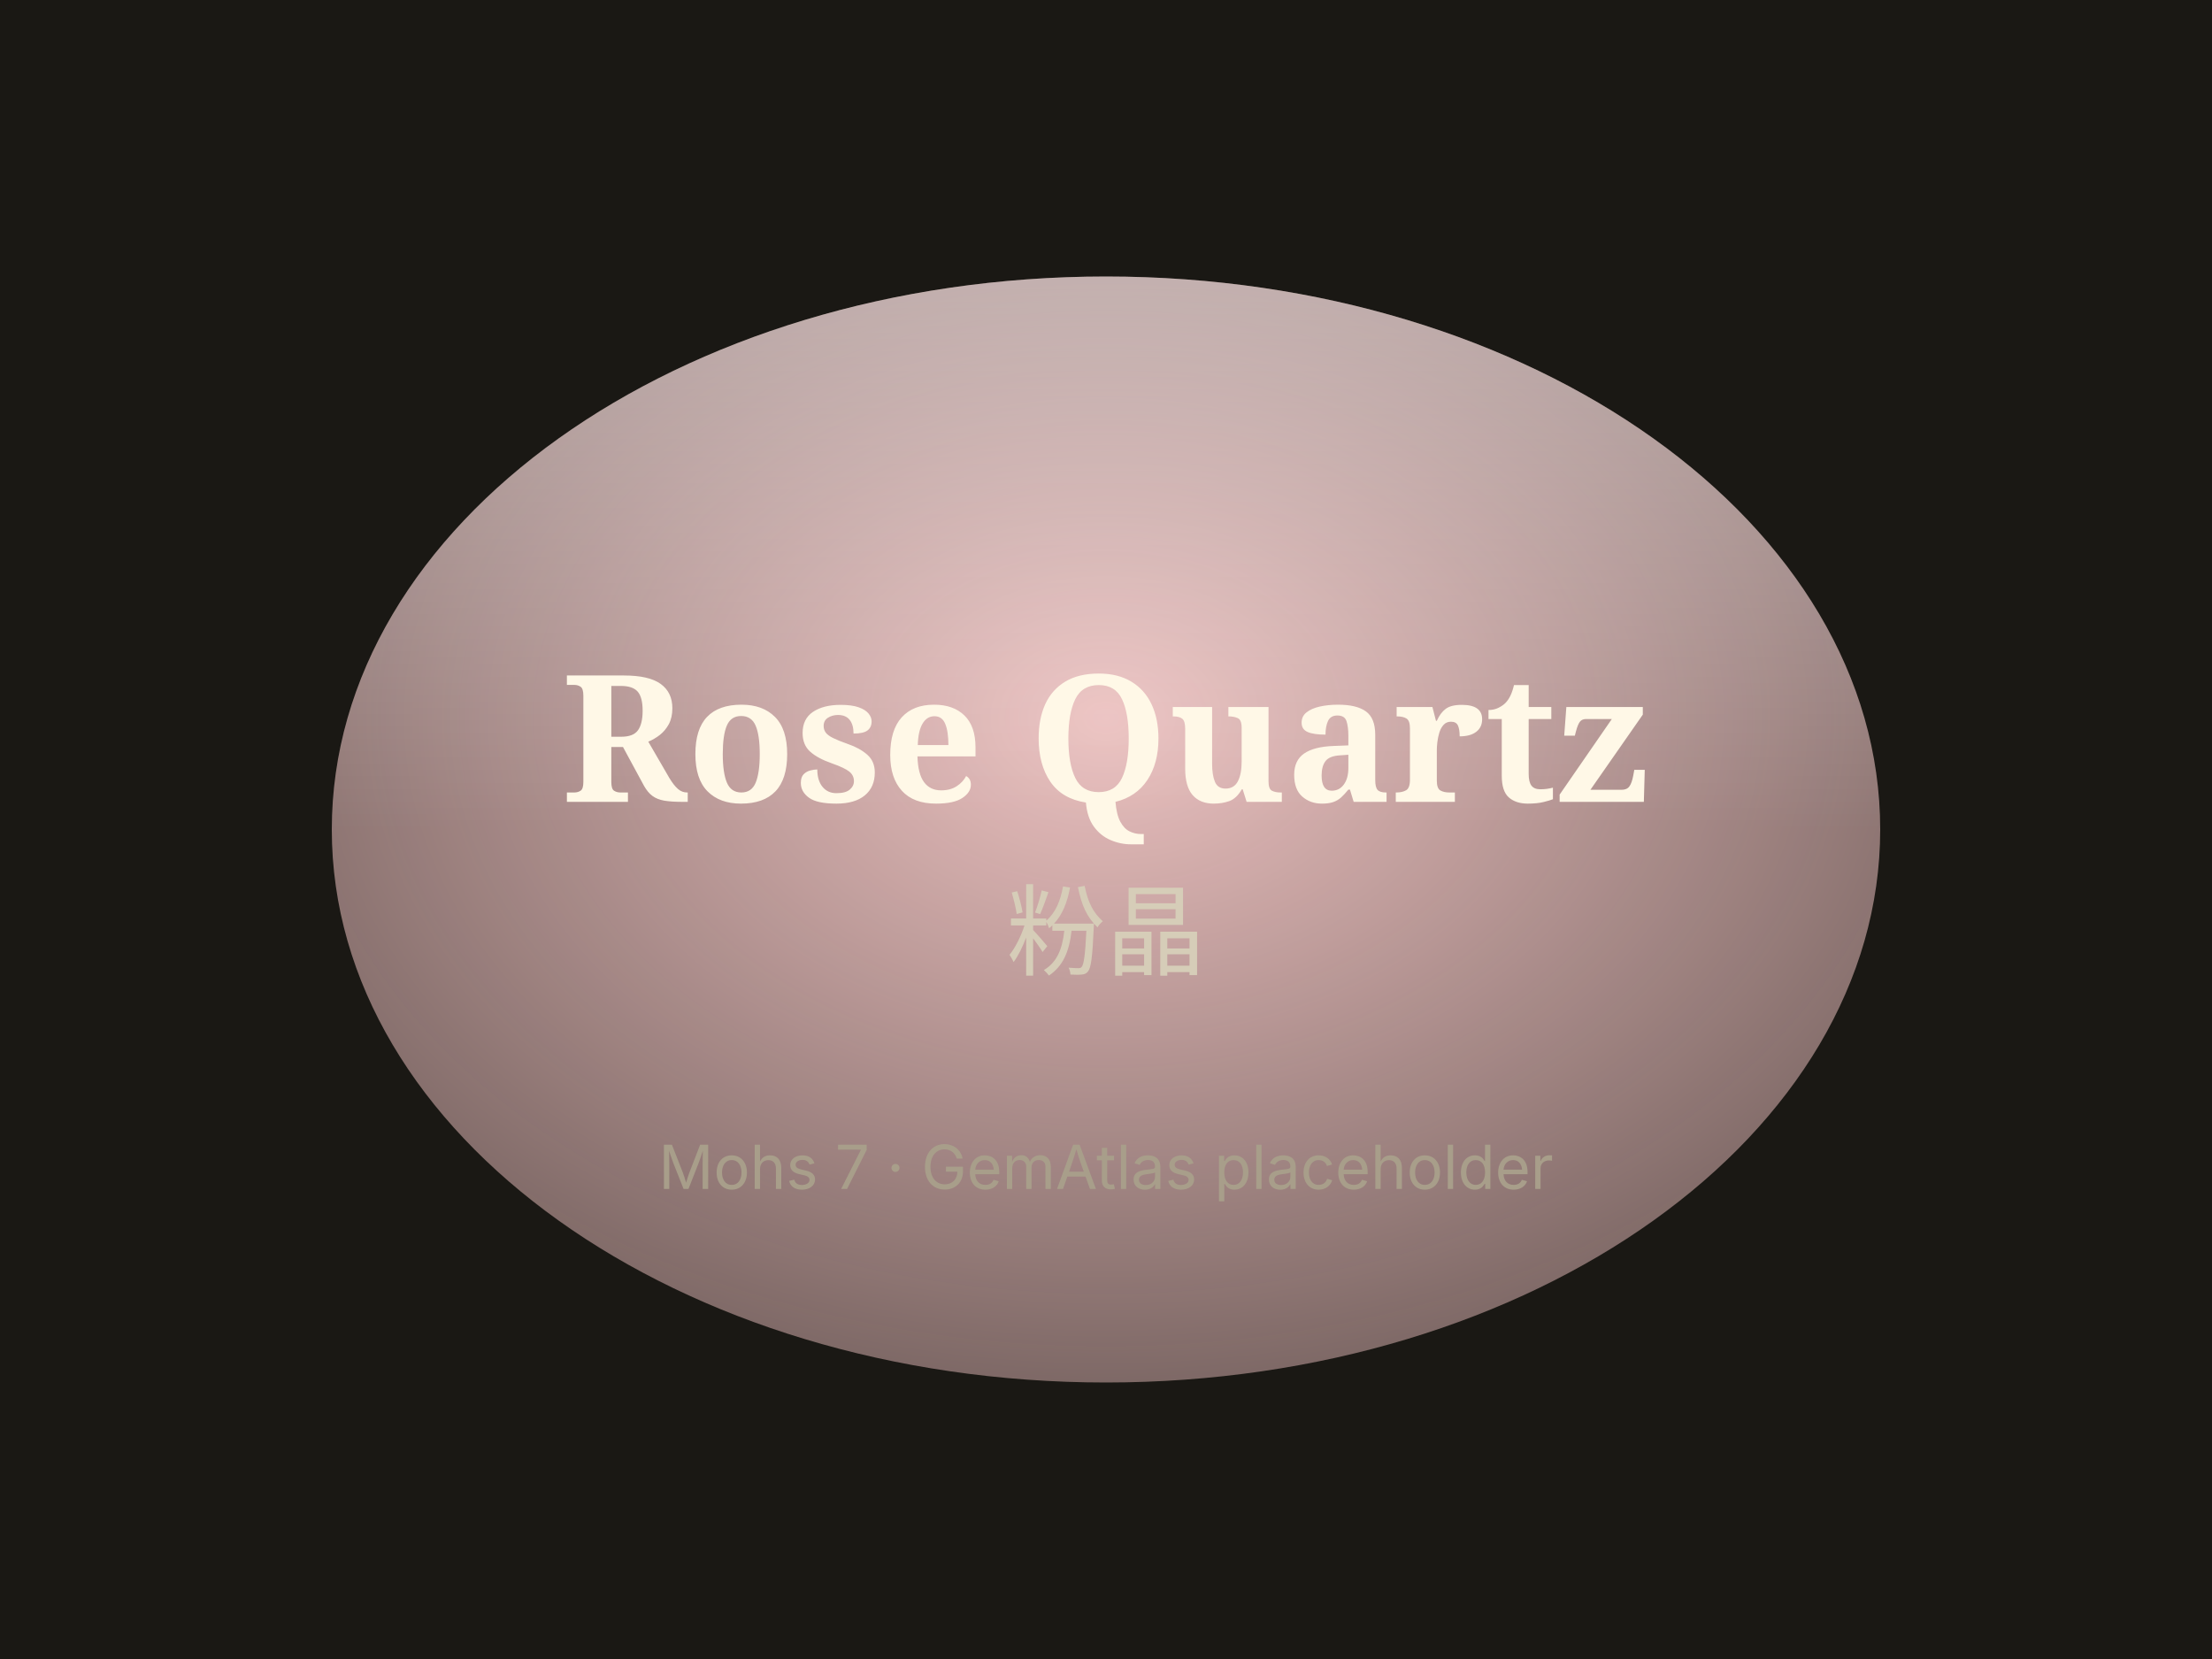
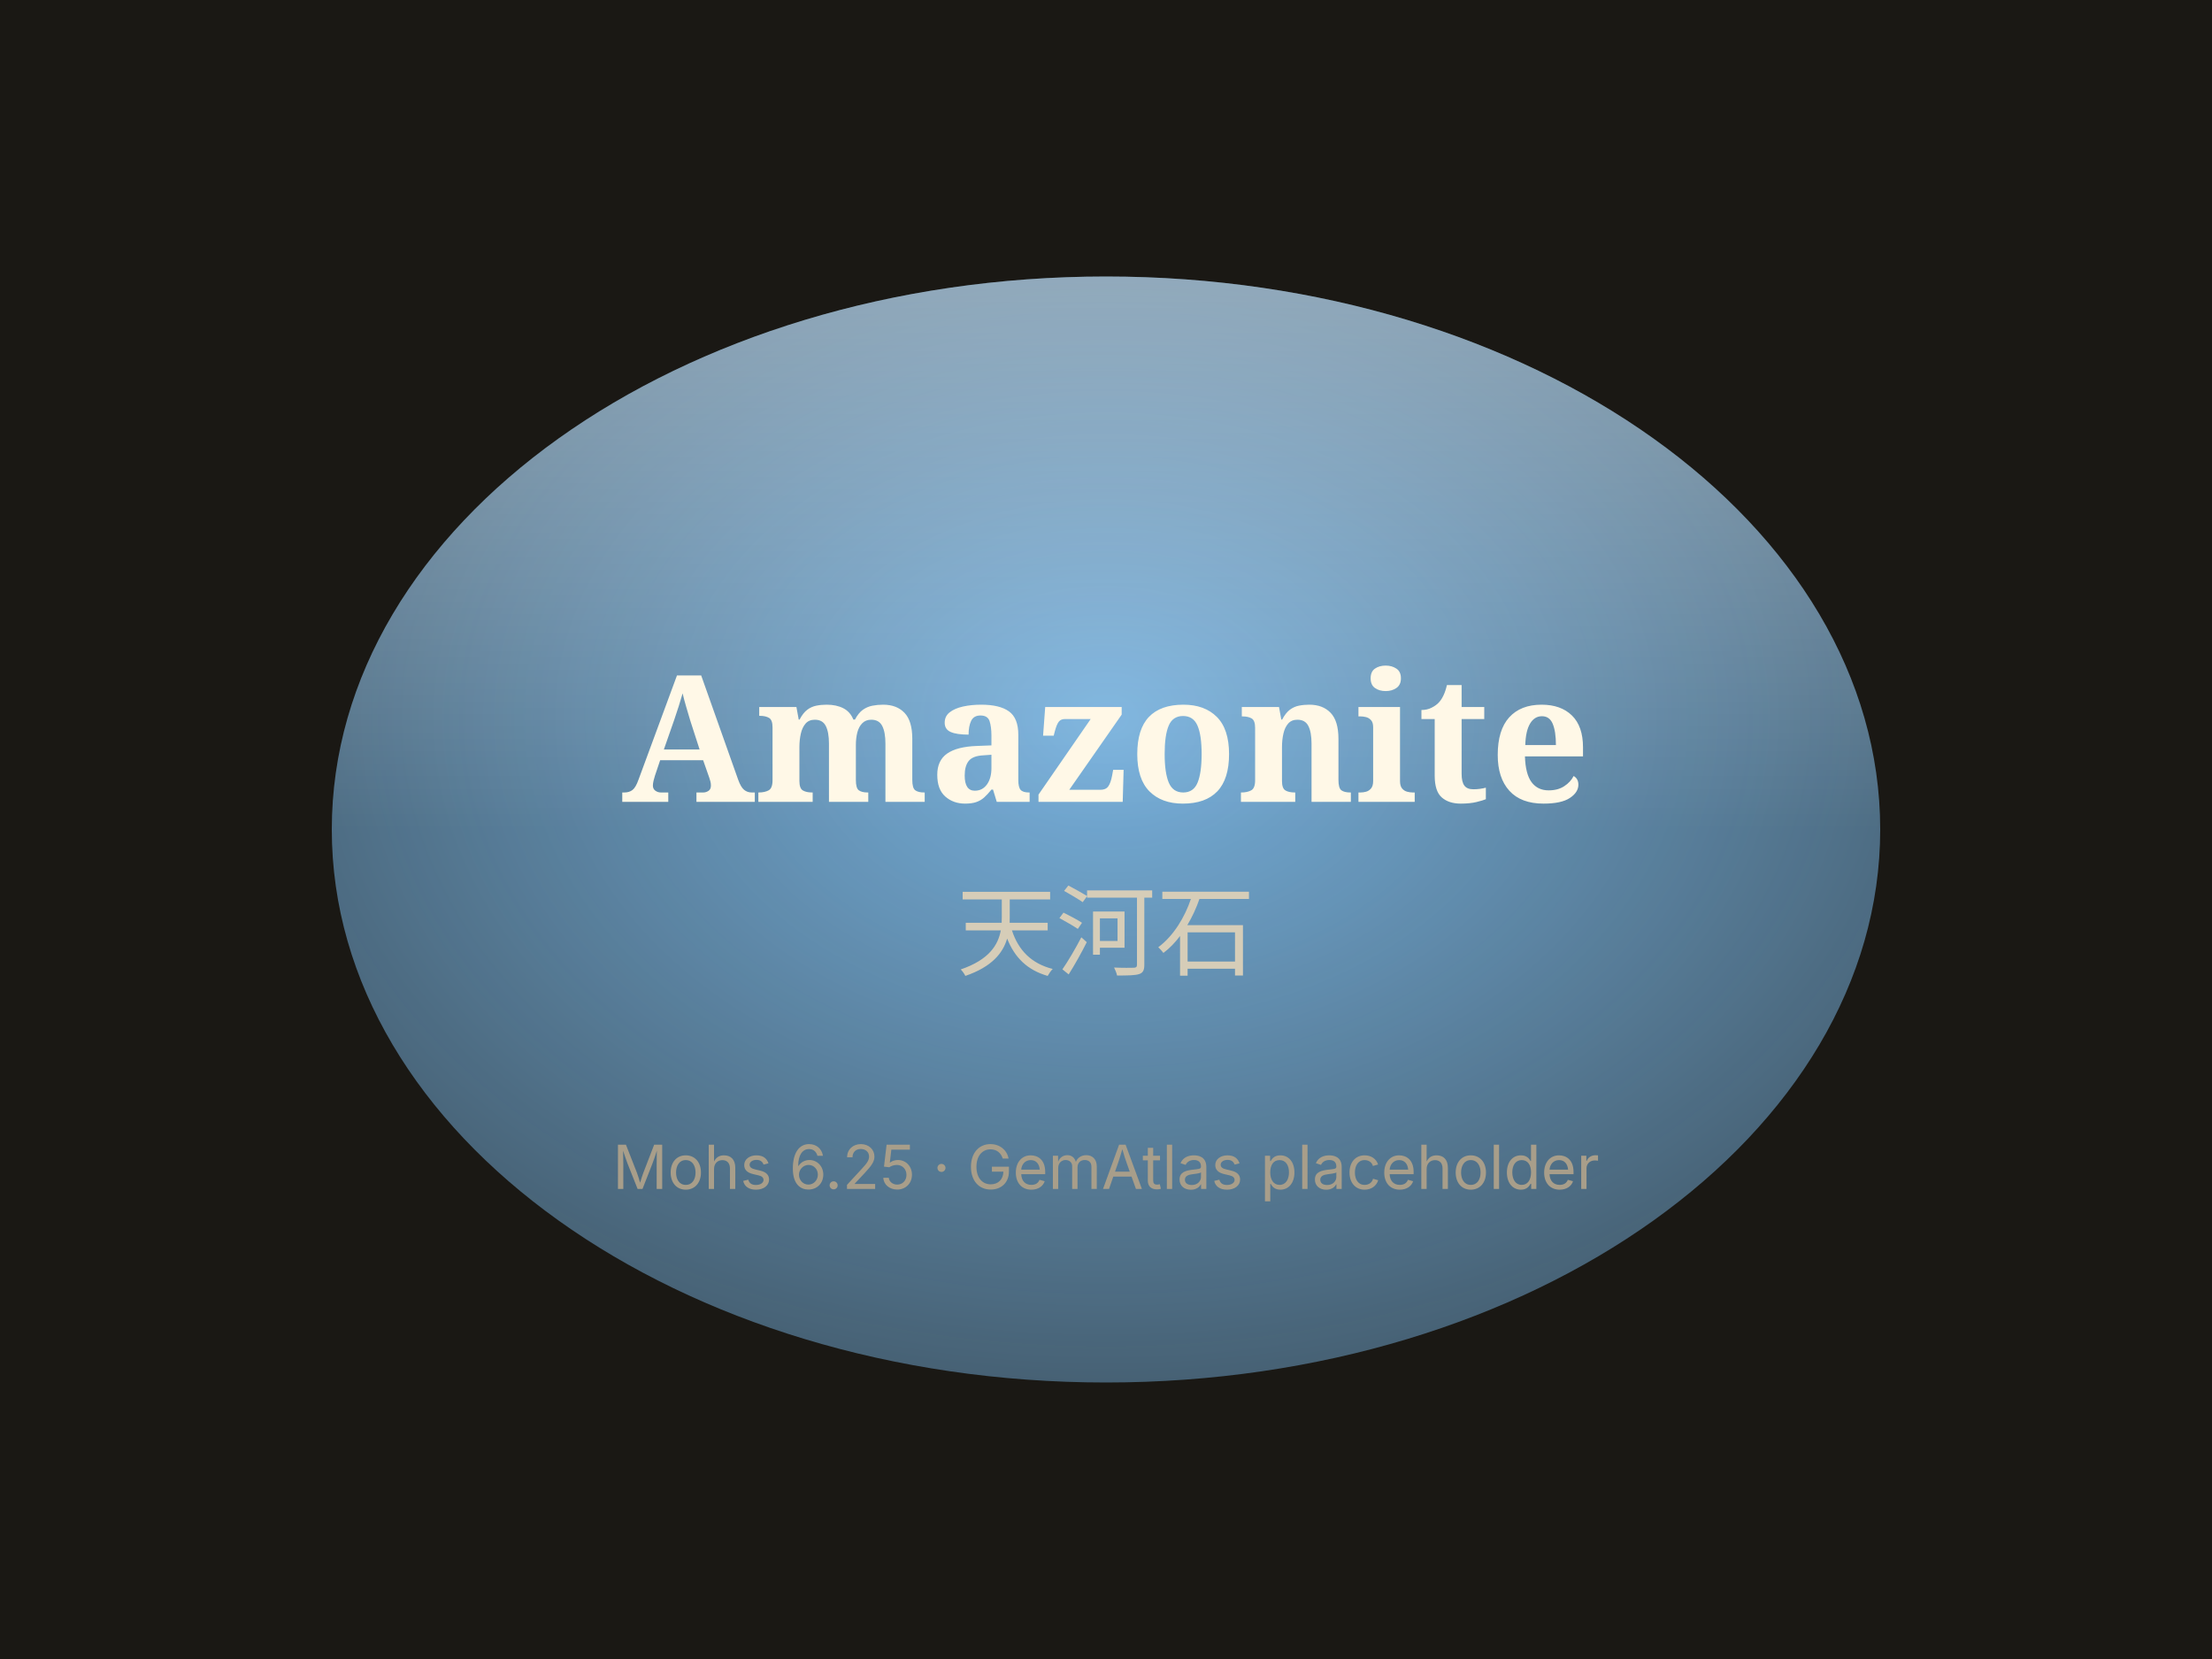
<svg xmlns="http://www.w3.org/2000/svg" viewBox="0 0 800 600">
  <defs>
    <radialGradient id="g" cx="50%" cy="40%" r="60%">
-       <stop offset="0%" stop-color="#F7CAC9" stop-opacity="0.95" />
-       <stop offset="100%" stop-color="#F7CAC9" stop-opacity="0.45" />
+       <stop offset="0%" stop-color="#7CB9E8" stop-opacity="0.95" />
+       <stop offset="100%" stop-color="#7CB9E8" stop-opacity="0.45" />
    </radialGradient>
    <linearGradient id="shine" x1="0%" y1="0%" x2="0%" y2="100%">
      <stop offset="0%" stop-color="#ffffff" stop-opacity="0.35" />
      <stop offset="50%" stop-color="#ffffff" stop-opacity="0" />
    </linearGradient>
  </defs>
  <rect width="800" height="600" fill="#1a1814" />
  <ellipse cx="400" cy="300" rx="280" ry="200" fill="url(#g)" />
  <ellipse cx="400" cy="300" rx="280" ry="200" fill="url(#shine)" />
-   <text x="400" y="290" text-anchor="middle" font-family="Cormorant Garamond, Georgia, serif" font-size="64" font-weight="600" fill="#fff8e7">Rose Quartz</text>
-   <text x="400" y="350" text-anchor="middle" font-family="Noto Serif SC, serif" font-size="36" fill="#d6cdb8">粉晶</text>
-   <text x="400" y="430" text-anchor="middle" font-family="Inter, sans-serif" font-size="22" fill="#a89e8a">Mohs 7 · GemAtlas placeholder</text>
+   <text x="400" y="290" text-anchor="middle" font-family="Cormorant Garamond, Georgia, serif" font-size="64" font-weight="600" fill="#fff8e7">Amazonite</text>
+   <text x="400" y="350" text-anchor="middle" font-family="Noto Serif SC, serif" font-size="36" fill="#d6cdb8">天河石</text>
+   <text x="400" y="430" text-anchor="middle" font-family="Inter, sans-serif" font-size="22" fill="#a89e8a">Mohs 6.25 · GemAtlas placeholder</text>
</svg>
